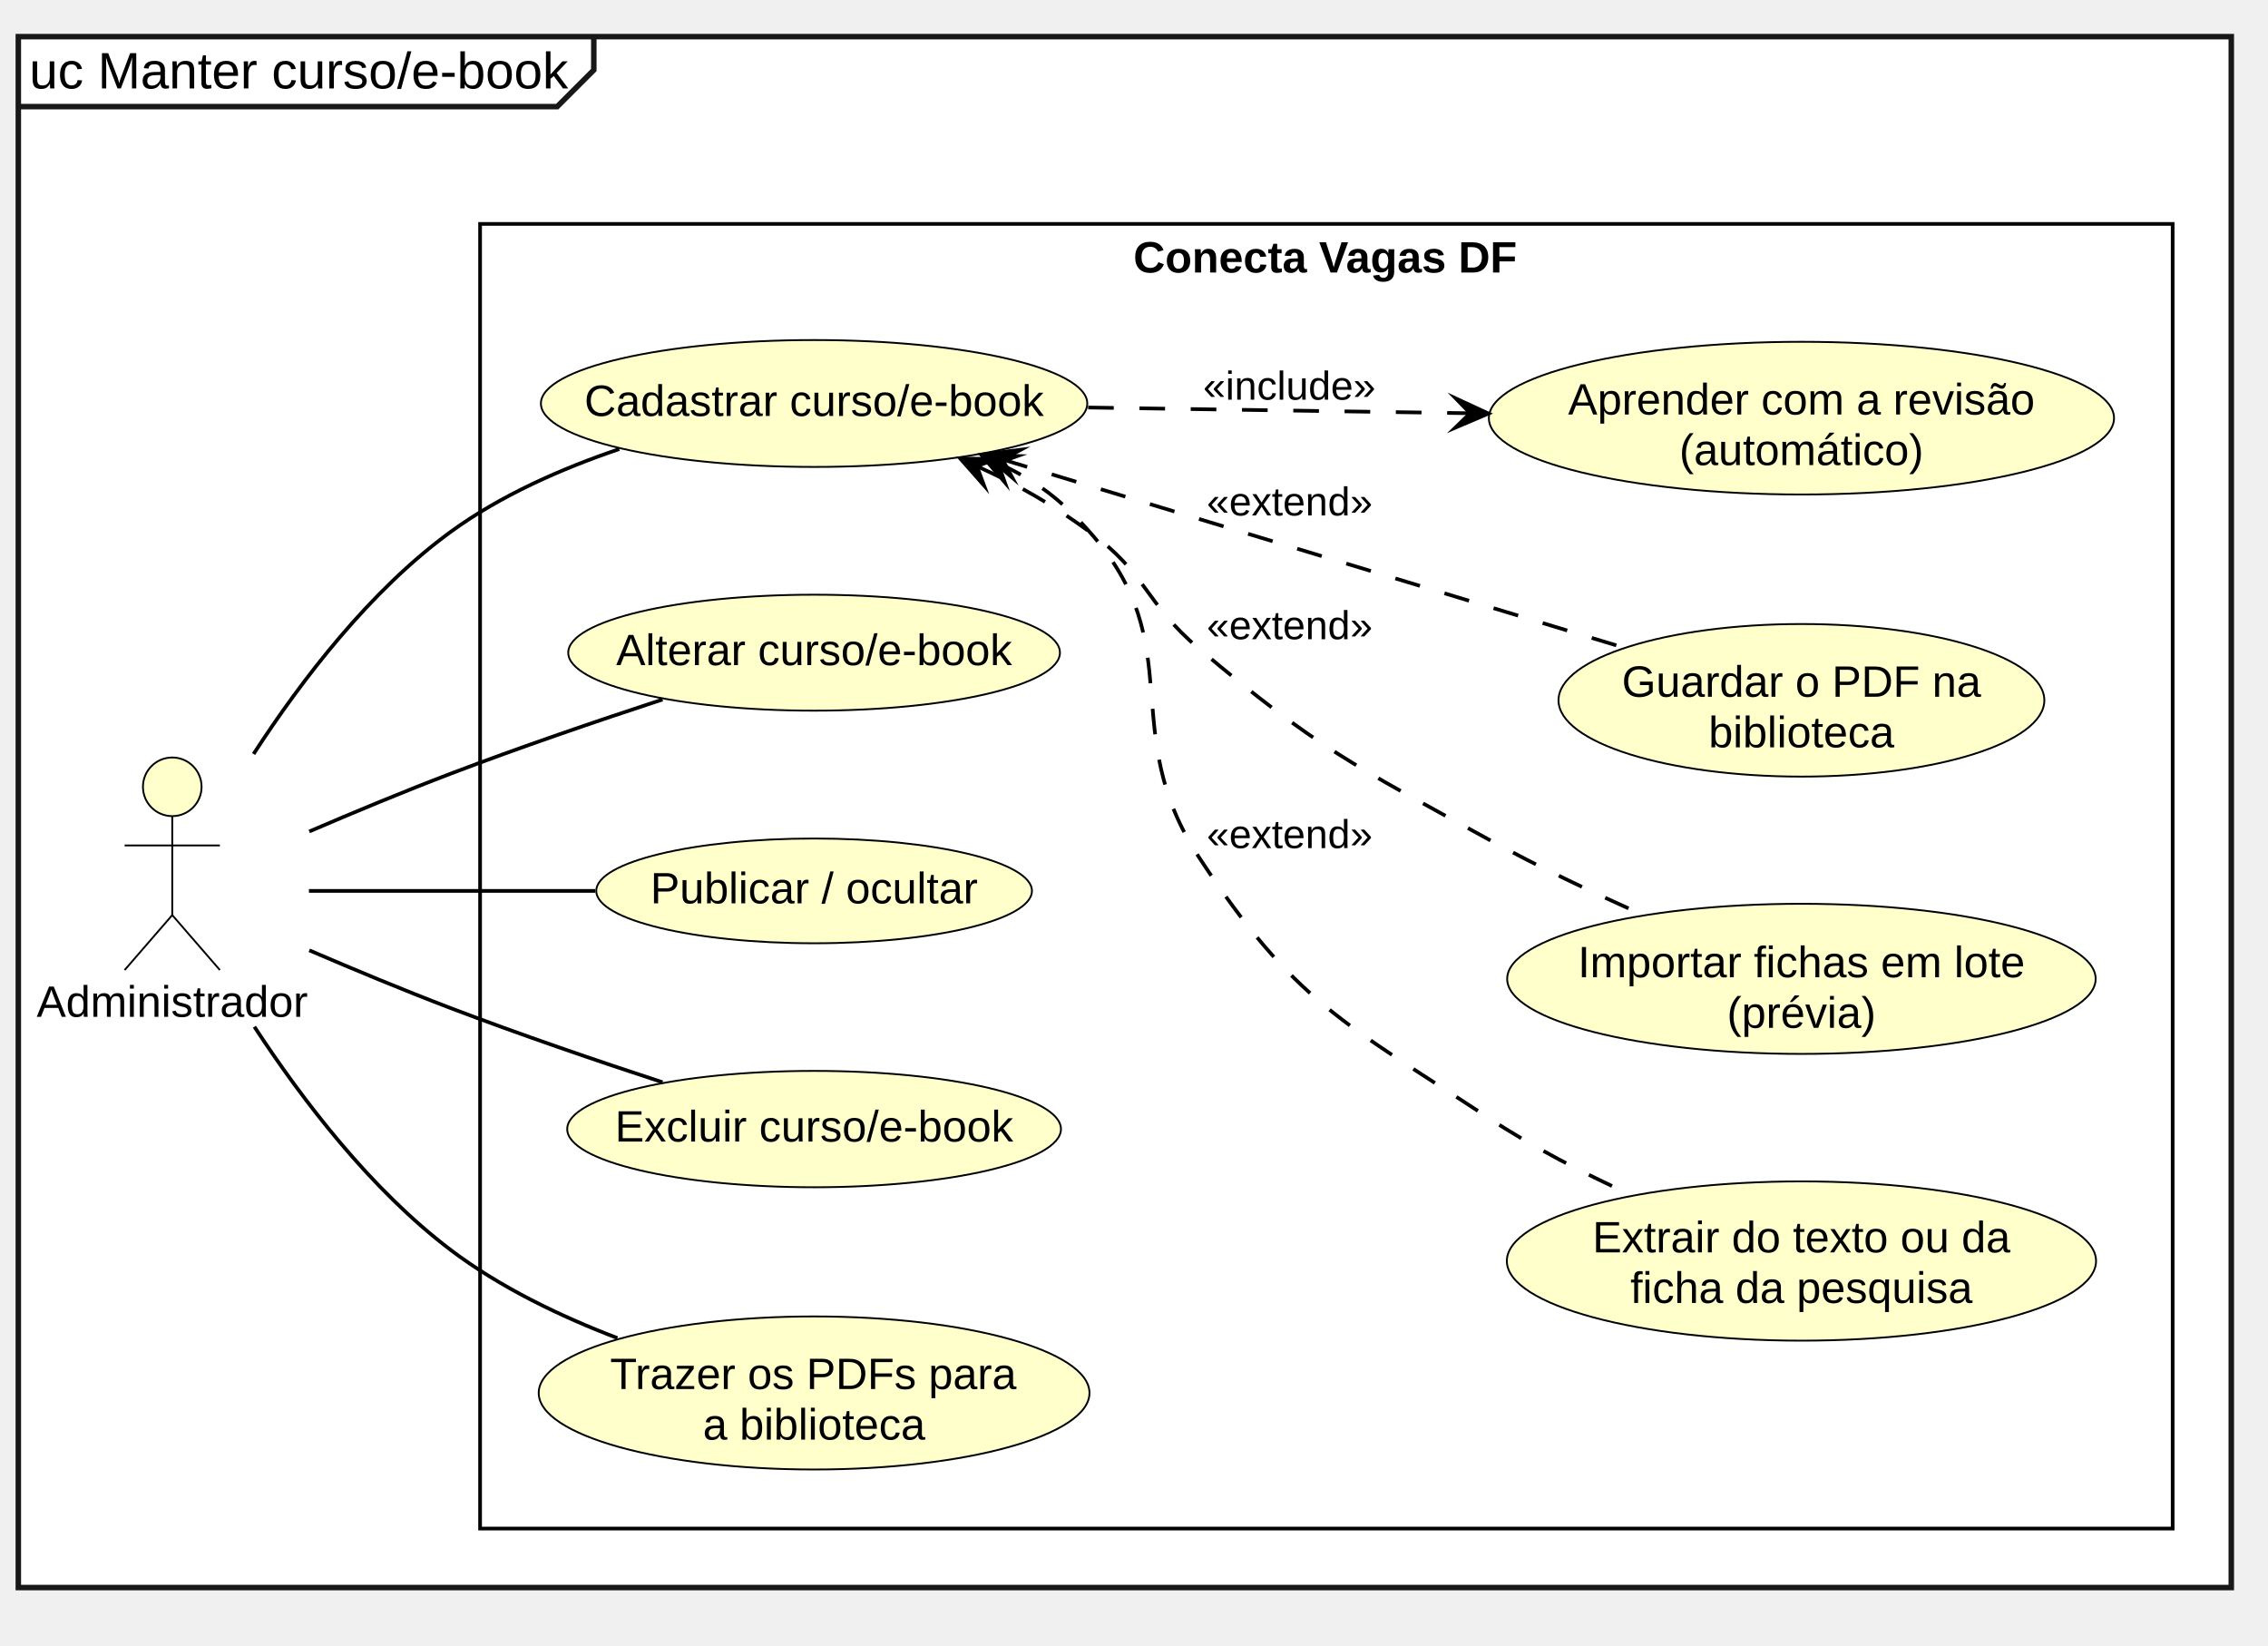
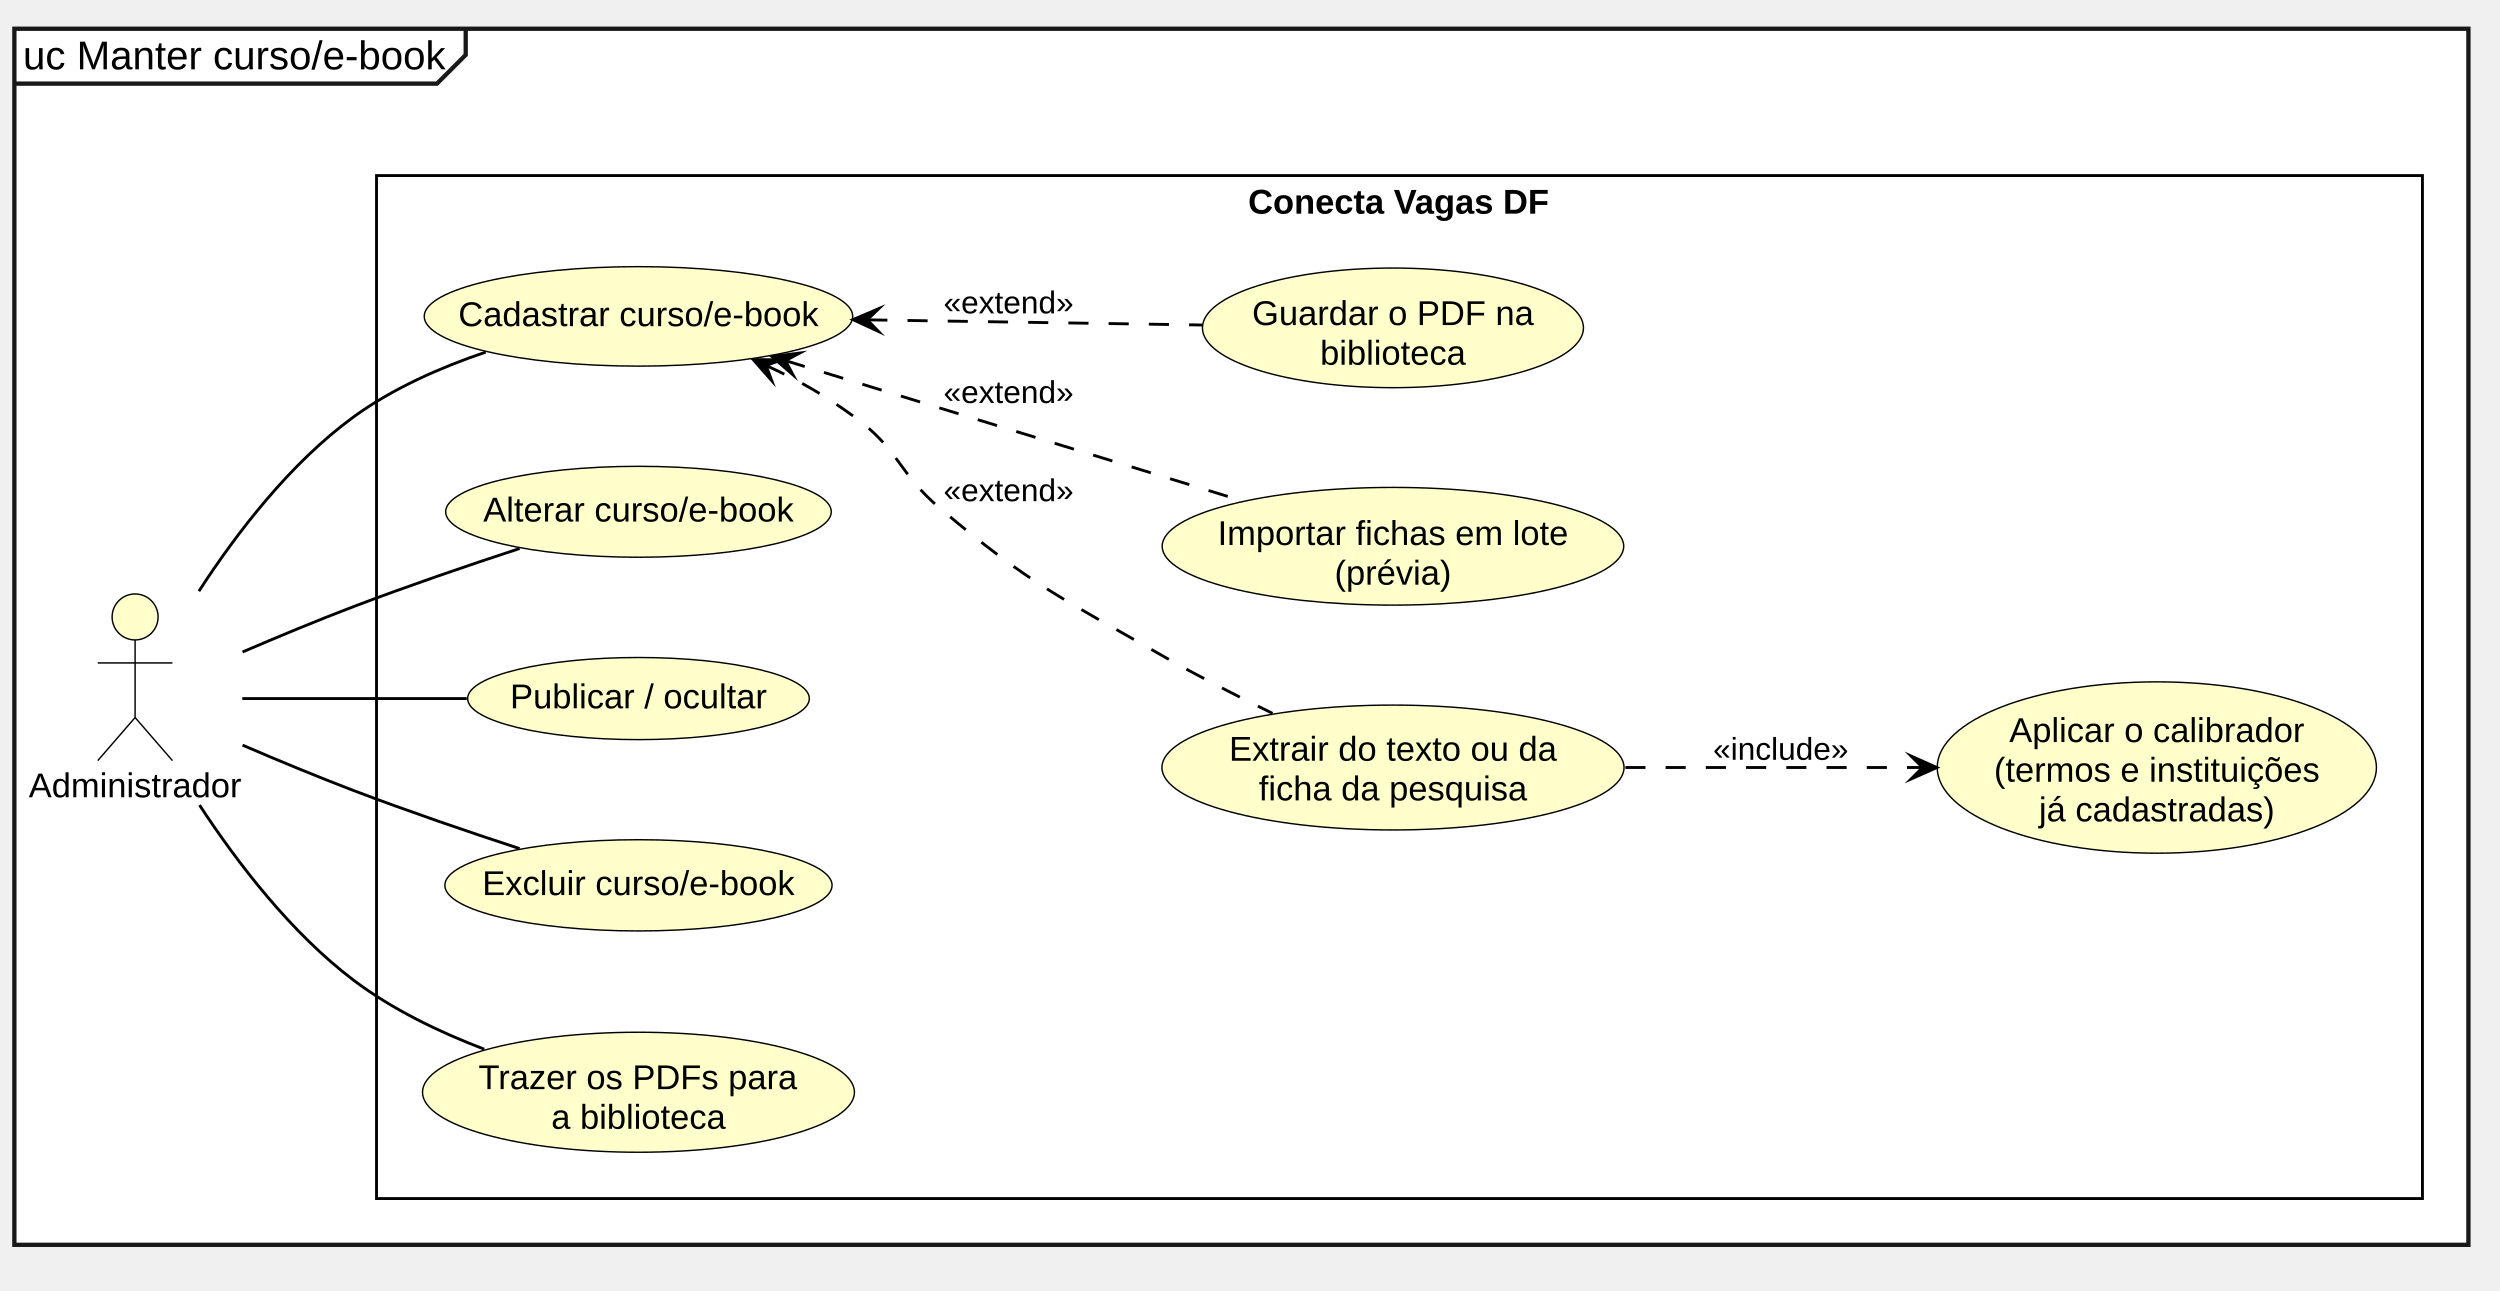
- <svg xmlns="http://www.w3.org/2000/svg" version="1.1" data-diagram-type="DESCRIPTION" style="width:619px;height:449px;background:#FFFFFF;" width="619px" height="449px" viewBox="0 0 619 449" zoomAndPan="magnify" preserveAspectRatio="none" contentStyleType="text/css">
+ <svg xmlns="http://www.w3.org/2000/svg" version="1.1" data-diagram-type="DESCRIPTION" style="width:870px;height:449px;background:#FFFFFF;" width="870px" height="449px" viewBox="0 0 870 449" zoomAndPan="magnify" preserveAspectRatio="none" contentStyleType="text/css">
  <defs />
  <g font-family="sans-serif" lengthAdjust="spacing">
-     <rect x="5" y="10" width="603.98" height="423.197" fill="#FFF" style="stroke:#181818;stroke-width:1.5;" />
+     <rect x="5" y="10" width="854.01" height="423.197" fill="#FFF" style="stroke:#181818;stroke-width:1.5;" />
    <path d="M162.068,10 L162.068,19.099 L152.068,29.099 L5,29.099" style="stroke:#181818;stroke-width:1.5;" fill="none" />
    <text x="8" y="24.132" fill="#000" font-size="14" textLength="147.068" font-family="Arial">uc Manter curso/e-book</text>
    <g class="cluster" data-qualified-name="Conecta Vagas DF" id="ent0002" data-source-line="5">
-       <rect x="131.03" y="61.099" width="461.95" height="356" fill="#FFF" style="stroke:#000;stroke-width:1;" />
-       <text x="309.323" y="74.354" fill="#000" font-size="12" textLength="105.363" font-weight="700" font-family="Arial">Conecta Vagas DF</text>
+       <rect x="131.03" y="61.099" width="711.98" height="356" fill="#FFF" style="stroke:#000;stroke-width:1;" />
+       <text x="434.338" y="74.354" fill="#000" font-size="12" textLength="105.363" font-weight="700" font-family="Arial">Conecta Vagas DF</text>
    </g>
    <g class="entity" data-qualified-name="Conecta Vagas DF.C" id="ent0003" data-source-line="6">
      <ellipse cx="222.189" cy="110.101" rx="74.559" ry="17.312" fill="#FFC" style="stroke:#000;stroke-width:0.5;" />
      <text x="159.494" y="113.5" fill="#000" font-size="12" textLength="125.391" font-family="Arial">Cadastrar curso/e-book</text>
    </g>
    <g class="entity" data-qualified-name="Conecta Vagas DF.X" id="ent0004" data-source-line="7">
-       <ellipse cx="491.665" cy="344.097" rx="80.405" ry="21.728" fill="#FFC" style="stroke:#000;stroke-width:0.5;" />
-       <text x="434.633" y="341.733" fill="#000" font-size="12" textLength="114.064" font-family="Arial">Extrair do texto ou da</text>
-       <text x="444.966" y="355.532" fill="#000" font-size="12" textLength="93.398" font-family="Arial">ficha da pesquisa</text>
+       <ellipse cx="484.755" cy="267.097" rx="80.405" ry="21.728" fill="#FFC" style="stroke:#000;stroke-width:0.5;" />
+       <text x="427.723" y="264.733" fill="#000" font-size="12" textLength="114.064" font-family="Arial">Extrair do texto ou da</text>
+       <text x="438.056" y="278.532" fill="#000" font-size="12" textLength="93.398" font-family="Arial">ficha da pesquisa</text>
    </g>
    <g class="entity" data-qualified-name="Conecta Vagas DF.L" id="ent0005" data-source-line="8">
-       <ellipse cx="491.657" cy="267.1" rx="80.307" ry="20.481" fill="#FFC" style="stroke:#000;stroke-width:0.5;" />
-       <text x="430.634" y="266.666" fill="#000" font-size="12" textLength="122.045" font-family="Arial">Importar fichas em lote</text>
-       <text x="471.319" y="280.465" fill="#000" font-size="12" textLength="40.676" font-family="Arial">(prévia)</text>
+       <ellipse cx="484.747" cy="190.1" rx="80.307" ry="20.481" fill="#FFC" style="stroke:#000;stroke-width:0.5;" />
+       <text x="423.724" y="189.666" fill="#000" font-size="12" textLength="122.045" font-family="Arial">Importar fichas em lote</text>
+       <text x="464.409" y="203.465" fill="#000" font-size="12" textLength="40.676" font-family="Arial">(prévia)</text>
    </g>
    <g class="entity" data-qualified-name="Conecta Vagas DF.G" id="ent0006" data-source-line="9">
-       <ellipse cx="491.659" cy="191.096" rx="66.299" ry="20.817" fill="#FFC" style="stroke:#000;stroke-width:0.5;" />
-       <text x="442.636" y="190.123" fill="#000" font-size="12" textLength="98.045" font-family="Arial">Guardar o PDF na</text>
-       <text x="466.308" y="203.922" fill="#000" font-size="12" textLength="50.701" font-family="Arial">biblioteca</text>
+       <ellipse cx="484.749" cy="114.096" rx="66.299" ry="20.817" fill="#FFC" style="stroke:#000;stroke-width:0.5;" />
+       <text x="435.726" y="113.123" fill="#000" font-size="12" textLength="98.045" font-family="Arial">Guardar o PDF na</text>
+       <text x="459.398" y="126.922" fill="#000" font-size="12" textLength="50.701" font-family="Arial">biblioteca</text>
    </g>
    <g class="entity" data-qualified-name="Conecta Vagas DF.U" id="ent0007" data-source-line="10">
      <ellipse cx="222.188" cy="178.098" rx="67.098" ry="15.82" fill="#FFC" style="stroke:#000;stroke-width:0.5;" />
      <text x="168.165" y="181.498" fill="#000" font-size="12" textLength="108.047" font-family="Arial">Alterar curso/e-book</text>
    </g>
    <g class="entity" data-qualified-name="Conecta Vagas DF.P" id="ent0008" data-source-line="11">
      <ellipse cx="222.193" cy="243.099" rx="59.453" ry="14.291" fill="#FFC" style="stroke:#000;stroke-width:0.5;" />
      <text x="177.506" y="246.499" fill="#000" font-size="12" textLength="89.373" font-family="Arial">Publicar / ocultar</text>
    </g>
    <g class="entity" data-qualified-name="Conecta Vagas DF.E" id="ent0009" data-source-line="12">
      <ellipse cx="222.187" cy="308.094" rx="67.377" ry="15.875" fill="#FFC" style="stroke:#000;stroke-width:0.5;" />
      <text x="167.833" y="311.494" fill="#000" font-size="12" textLength="108.709" font-family="Arial">Excluir curso/e-book</text>
    </g>
    <g class="entity" data-qualified-name="Conecta Vagas DF.T" id="ent0010" data-source-line="13">
      <ellipse cx="222.19" cy="380.101" rx="75.16" ry="20.882" fill="#FFC" style="stroke:#000;stroke-width:0.5;" />
      <text x="166.508" y="379.026" fill="#000" font-size="12" textLength="111.363" font-family="Arial">Trazer os PDFs para</text>
      <text x="191.836" y="392.824" fill="#000" font-size="12" textLength="60.709" font-family="Arial">a biblioteca</text>
    </g>
-     <g class="entity" data-qualified-name="Conecta Vagas DF.AA" id="ent0011" data-source-line="14">
-       <ellipse cx="491.664" cy="114.1" rx="85.314" ry="20.832" fill="#FFC" style="stroke:#000;stroke-width:0.5;" />
-       <text x="427.967" y="113.105" fill="#000" font-size="12" textLength="127.395" font-family="Arial">Aprender com a revisão</text>
-       <text x="458.318" y="126.904" fill="#000" font-size="12" textLength="66.691" font-family="Arial">(automático)</text>
+     <g class="entity" data-qualified-name="Conecta Vagas DF.CB" id="ent0011" data-source-line="14">
+       <ellipse cx="750.575" cy="267.099" rx="76.425" ry="29.81" fill="#FFC" style="stroke:#000;stroke-width:0.5;" />
+       <text x="699.218" y="258.237" fill="#000" font-size="12" textLength="102.715" font-family="Arial">Aplicar o calibrador</text>
+       <text x="693.889" y="272.036" fill="#000" font-size="12" textLength="113.373" font-family="Arial">(termos e instituições</text>
+       <text x="709.554" y="285.835" fill="#000" font-size="12" textLength="82.043" font-family="Arial">já cadastradas)</text>
    </g>
    <g class="entity" data-qualified-name="A" id="ent0001" data-source-line="4">
      <ellipse cx="47.014" cy="214.699" rx="8" ry="8" fill="#FFC" style="stroke:#000;stroke-width:0.5;" />
      <path d="M47.014,222.699 L47.014,249.699 M34.014,230.699 L60.014,230.699 M47.014,249.699 L34.014,264.699 M47.014,249.699 L60.014,264.699" style="stroke:#000;stroke-width:0.5;" fill="none" />
      <text x="10" y="277.454" fill="#000" font-size="12" textLength="74.027" font-family="Arial">Administrador</text>
    </g>
    <g class="link" data-entity-1="ent0001" data-entity-2="ent0003" id="lnk12" data-source-line="16" data-link-type="association">
      <path d="M69.21,205.739 C82.41,185.379 101.04,161.129 123.03,145.099 C136.62,135.189 153.3,127.859 169.01,122.539" style="stroke:#000;stroke-width:1;" fill="none" id="A-C" />
    </g>
    <g class="link" data-entity-1="ent0001" data-entity-2="ent0007" id="lnk13" data-source-line="17" data-link-type="association">
      <path d="M84.41,226.889 C96.6,221.649 110.32,215.939 123.03,211.099 C141.85,203.939 162.99,196.719 180.82,190.879" style="stroke:#000;stroke-width:1;" fill="none" id="A-U" />
    </g>
    <g class="link" data-entity-1="ent0001" data-entity-2="ent0008" id="lnk14" data-source-line="18" data-link-type="association">
      <path d="M84.32,243.099 C106.93,243.099 136.54,243.099 162.44,243.099" style="stroke:#000;stroke-width:1;" fill="none" id="A-P" />
    </g>
    <g class="link" data-entity-1="ent0001" data-entity-2="ent0009" id="lnk15" data-source-line="19" data-link-type="association">
      <path d="M84.41,259.309 C96.6,264.549 110.32,270.259 123.03,275.099 C141.85,282.259 162.99,289.479 180.82,295.319" style="stroke:#000;stroke-width:1;" fill="none" id="A-E" />
    </g>
    <g class="link" data-entity-1="ent0001" data-entity-2="ent0010" id="lnk16" data-source-line="20" data-link-type="association">
      <path d="M69.43,280.169 C82.7,300.429 101.33,324.679 123.03,341.099 C136.48,351.279 152.94,359.179 168.51,365.119" style="stroke:#000;stroke-width:1;" fill="none" id="A-T" />
    </g>
    <g class="link" data-entity-1="ent0003" data-entity-2="ent0004" id="lnk17" data-source-line="21" data-link-type="dependency">
-       <path d="M272.373,126.321 C283.193,131.481 289.4,136.169 297.35,145.099 C325.11,176.279 304.41,199.229 327.35,234.099 C353.29,273.539 366.93,279.119 406.35,305.099 C418.33,312.999 432.18,320.119 445.13,326.049" style="stroke:#000;stroke-width:1;stroke-dasharray:7,7;" fill="none" id="C-backto-X" />
-       <polygon points="267.86,124.169,274.262,131.653,272.373,126.321,277.705,124.432,267.86,124.169" fill="#000" style="stroke:#000;stroke-width:1;stroke-linejoin:miter;stroke-miterlimit:10;" />
-       <text x="329.35" y="231.417" fill="#000" font-size="11" textLength="45.262" font-family="Arial">«extend»</text>
+       <path d="M266.624,127.205 C278.474,132.645 286.64,137.309 297.35,145.099 C313.11,156.569 312.45,164.519 327.35,177.099 C358.71,203.589 368.74,207.679 404.35,228.099 C416.6,235.129 430.31,242.139 442.83,248.249" style="stroke:#000;stroke-width:1;stroke-dasharray:7,7;" fill="none" id="C-backto-X" />
+       <polygon points="262.08,125.119,268.59,132.509,266.624,127.205,271.928,125.238,262.08,125.119" fill="#000" style="stroke:#000;stroke-width:1;stroke-linejoin:miter;stroke-miterlimit:10;" />
+       <text x="328.35" y="174.417" fill="#000" font-size="11" textLength="45.262" font-family="Arial">«extend»</text>
    </g>
    <g class="link" data-entity-1="ent0003" data-entity-2="ent0005" id="lnk18" data-source-line="22" data-link-type="dependency">
-       <path d="M266.624,127.205 C278.474,132.645 286.64,137.309 297.35,145.099 C313.11,156.569 312.44,164.539 327.35,177.099 C359.5,204.179 369.51,208.839 406.35,229.099 C419.71,236.449 434.77,243.579 448.42,249.639" style="stroke:#000;stroke-width:1;stroke-dasharray:7,7;" fill="none" id="C-backto-L" />
-       <polygon points="262.08,125.119,268.59,132.509,266.624,127.205,271.928,125.238,262.08,125.119" fill="#000" style="stroke:#000;stroke-width:1;stroke-linejoin:miter;stroke-miterlimit:10;" />
-       <text x="329.35" y="174.417" fill="#000" font-size="11" textLength="45.262" font-family="Arial">«extend»</text>
+       <path d="M273.35,125.497 C318.99,139.517 384.47,159.619 432.19,174.269" style="stroke:#000;stroke-width:1;stroke-dasharray:7,7;" fill="none" id="C-backto-L" />
+       <polygon points="268.57,124.029,275.999,130.495,273.35,125.497,278.348,122.848,268.57,124.029" fill="#000" style="stroke:#000;stroke-width:1;stroke-linejoin:miter;stroke-miterlimit:10;" />
+       <text x="328.35" y="140.247" fill="#000" font-size="11" textLength="45.262" font-family="Arial">«extend»</text>
    </g>
    <g class="link" data-entity-1="ent0003" data-entity-2="ent0006" id="lnk19" data-source-line="23" data-link-type="dependency">
-       <path d="M273.645,125.378 C322.145,140.068 393.65,161.719 442.92,176.639" style="stroke:#000;stroke-width:1;stroke-dasharray:7,7;" fill="none" id="C-backto-G" />
-       <polygon points="268.86,123.929,276.314,130.366,273.645,125.378,278.633,122.709,268.86,123.929" fill="#000" style="stroke:#000;stroke-width:1;stroke-linejoin:miter;stroke-miterlimit:10;" />
-       <text x="329.35" y="140.657" fill="#000" font-size="11" textLength="45.262" font-family="Arial">«extend»</text>
+       <path d="M301.809,111.306 C340.039,111.896 381.34,112.529 418.3,113.099" style="stroke:#000;stroke-width:1;stroke-dasharray:7,7;" fill="none" id="C-backto-G" />
+       <polygon points="296.81,111.229,305.747,115.367,301.809,111.306,305.871,107.368,296.81,111.229" fill="#000" style="stroke:#000;stroke-width:1;stroke-linejoin:miter;stroke-miterlimit:10;" />
+       <text x="328.35" y="109.057" fill="#000" font-size="11" textLength="45.262" font-family="Arial">«extend»</text>
    </g>
-     <g class="link" data-entity-1="ent0003" data-entity-2="ent0011" id="lnk20" data-source-line="24" data-link-type="dependency">
-       <path d="M296.98,111.199 C330.85,111.709 366.181,112.233 401.241,112.763" style="stroke:#000;stroke-width:1;stroke-dasharray:7,7;" fill="none" id="C-to-AA" />
-       <polygon points="406.24,112.839,397.301,108.703,401.241,112.763,397.181,116.702,406.24,112.839" fill="#000" style="stroke:#000;stroke-width:1;stroke-linejoin:miter;stroke-miterlimit:10;" />
-       <text x="328.35" y="109.057" fill="#000" font-size="11" textLength="47.094" font-family="Arial">«include»</text>
+     <g class="link" data-entity-1="ent0004" data-entity-2="ent0011" id="lnk20" data-source-line="24" data-link-type="dependency">
+       <path d="M565.63,267.099 C600.05,267.099 635.11,267.099 669.04,267.099" style="stroke:#000;stroke-width:1;stroke-dasharray:7,7;" fill="none" id="X-to-CB" />
+       <polygon points="674.04,267.099,665.04,263.099,669.04,267.099,665.04,271.099,674.04,267.099" fill="#000" style="stroke:#000;stroke-width:1;stroke-linejoin:miter;stroke-miterlimit:10;" />
+       <text x="596.16" y="264.417" fill="#000" font-size="11" textLength="47.094" font-family="Arial">«include»</text>
    </g>
  </g>
</svg>
